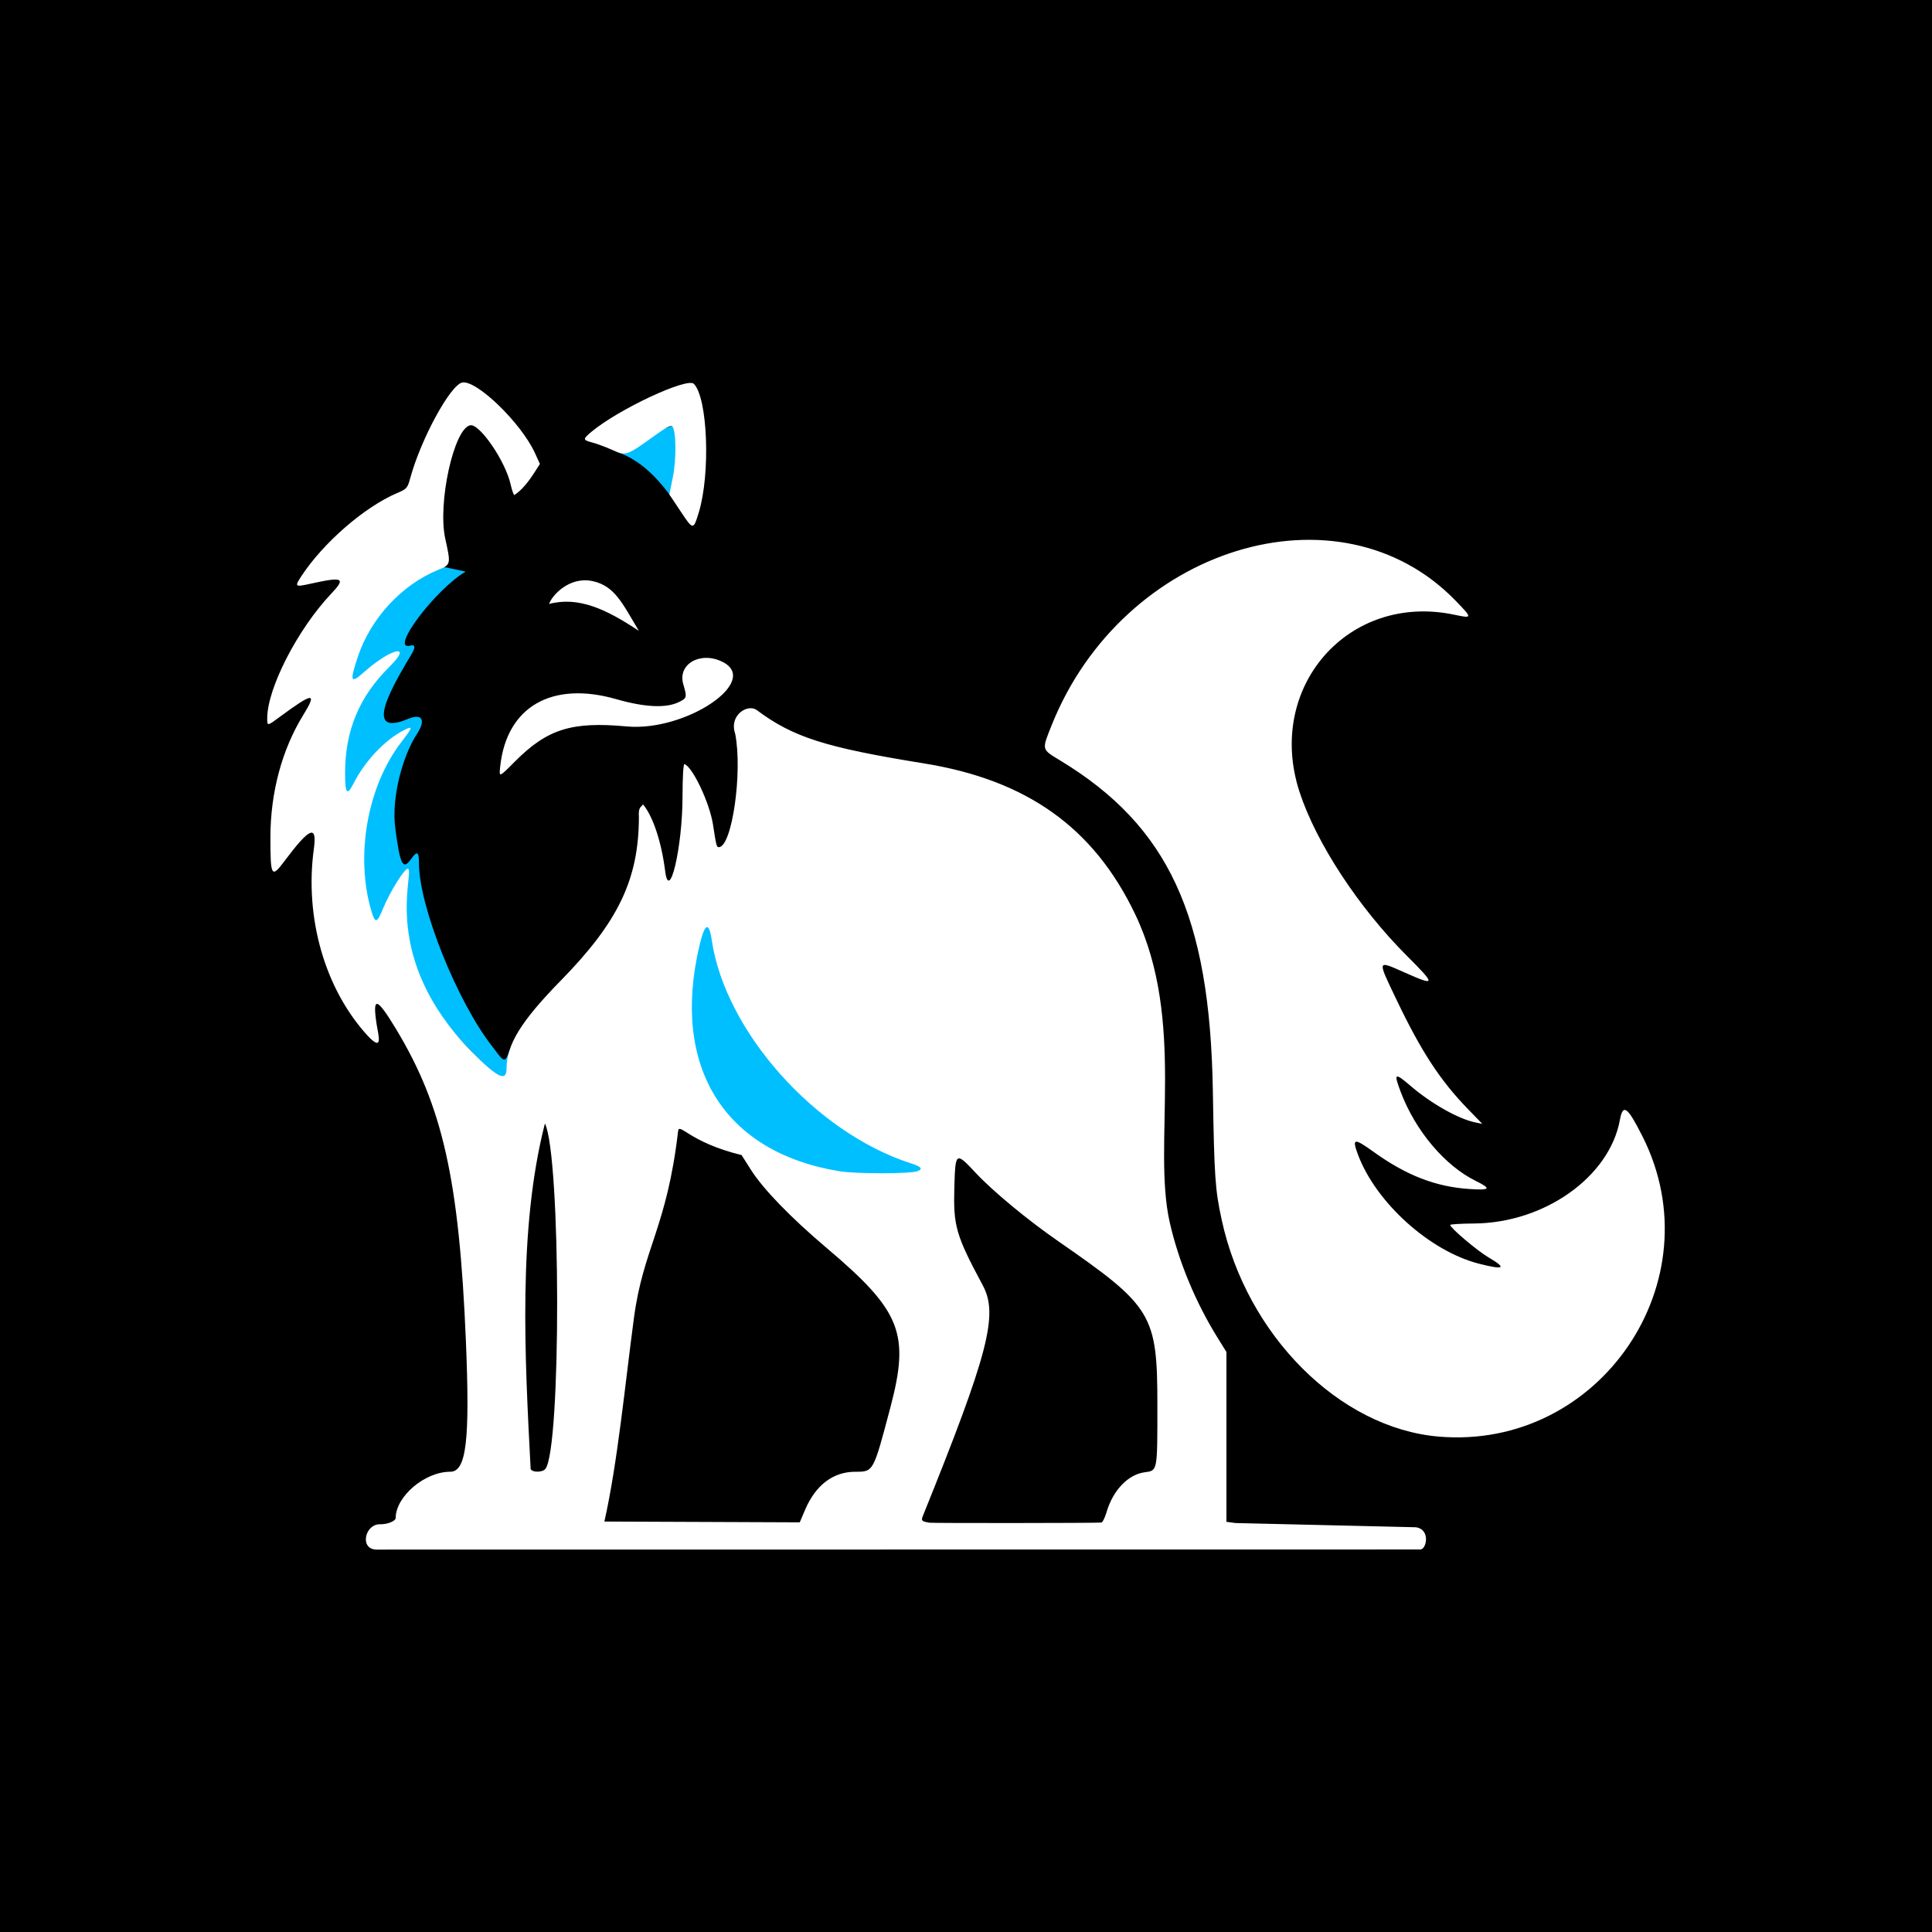
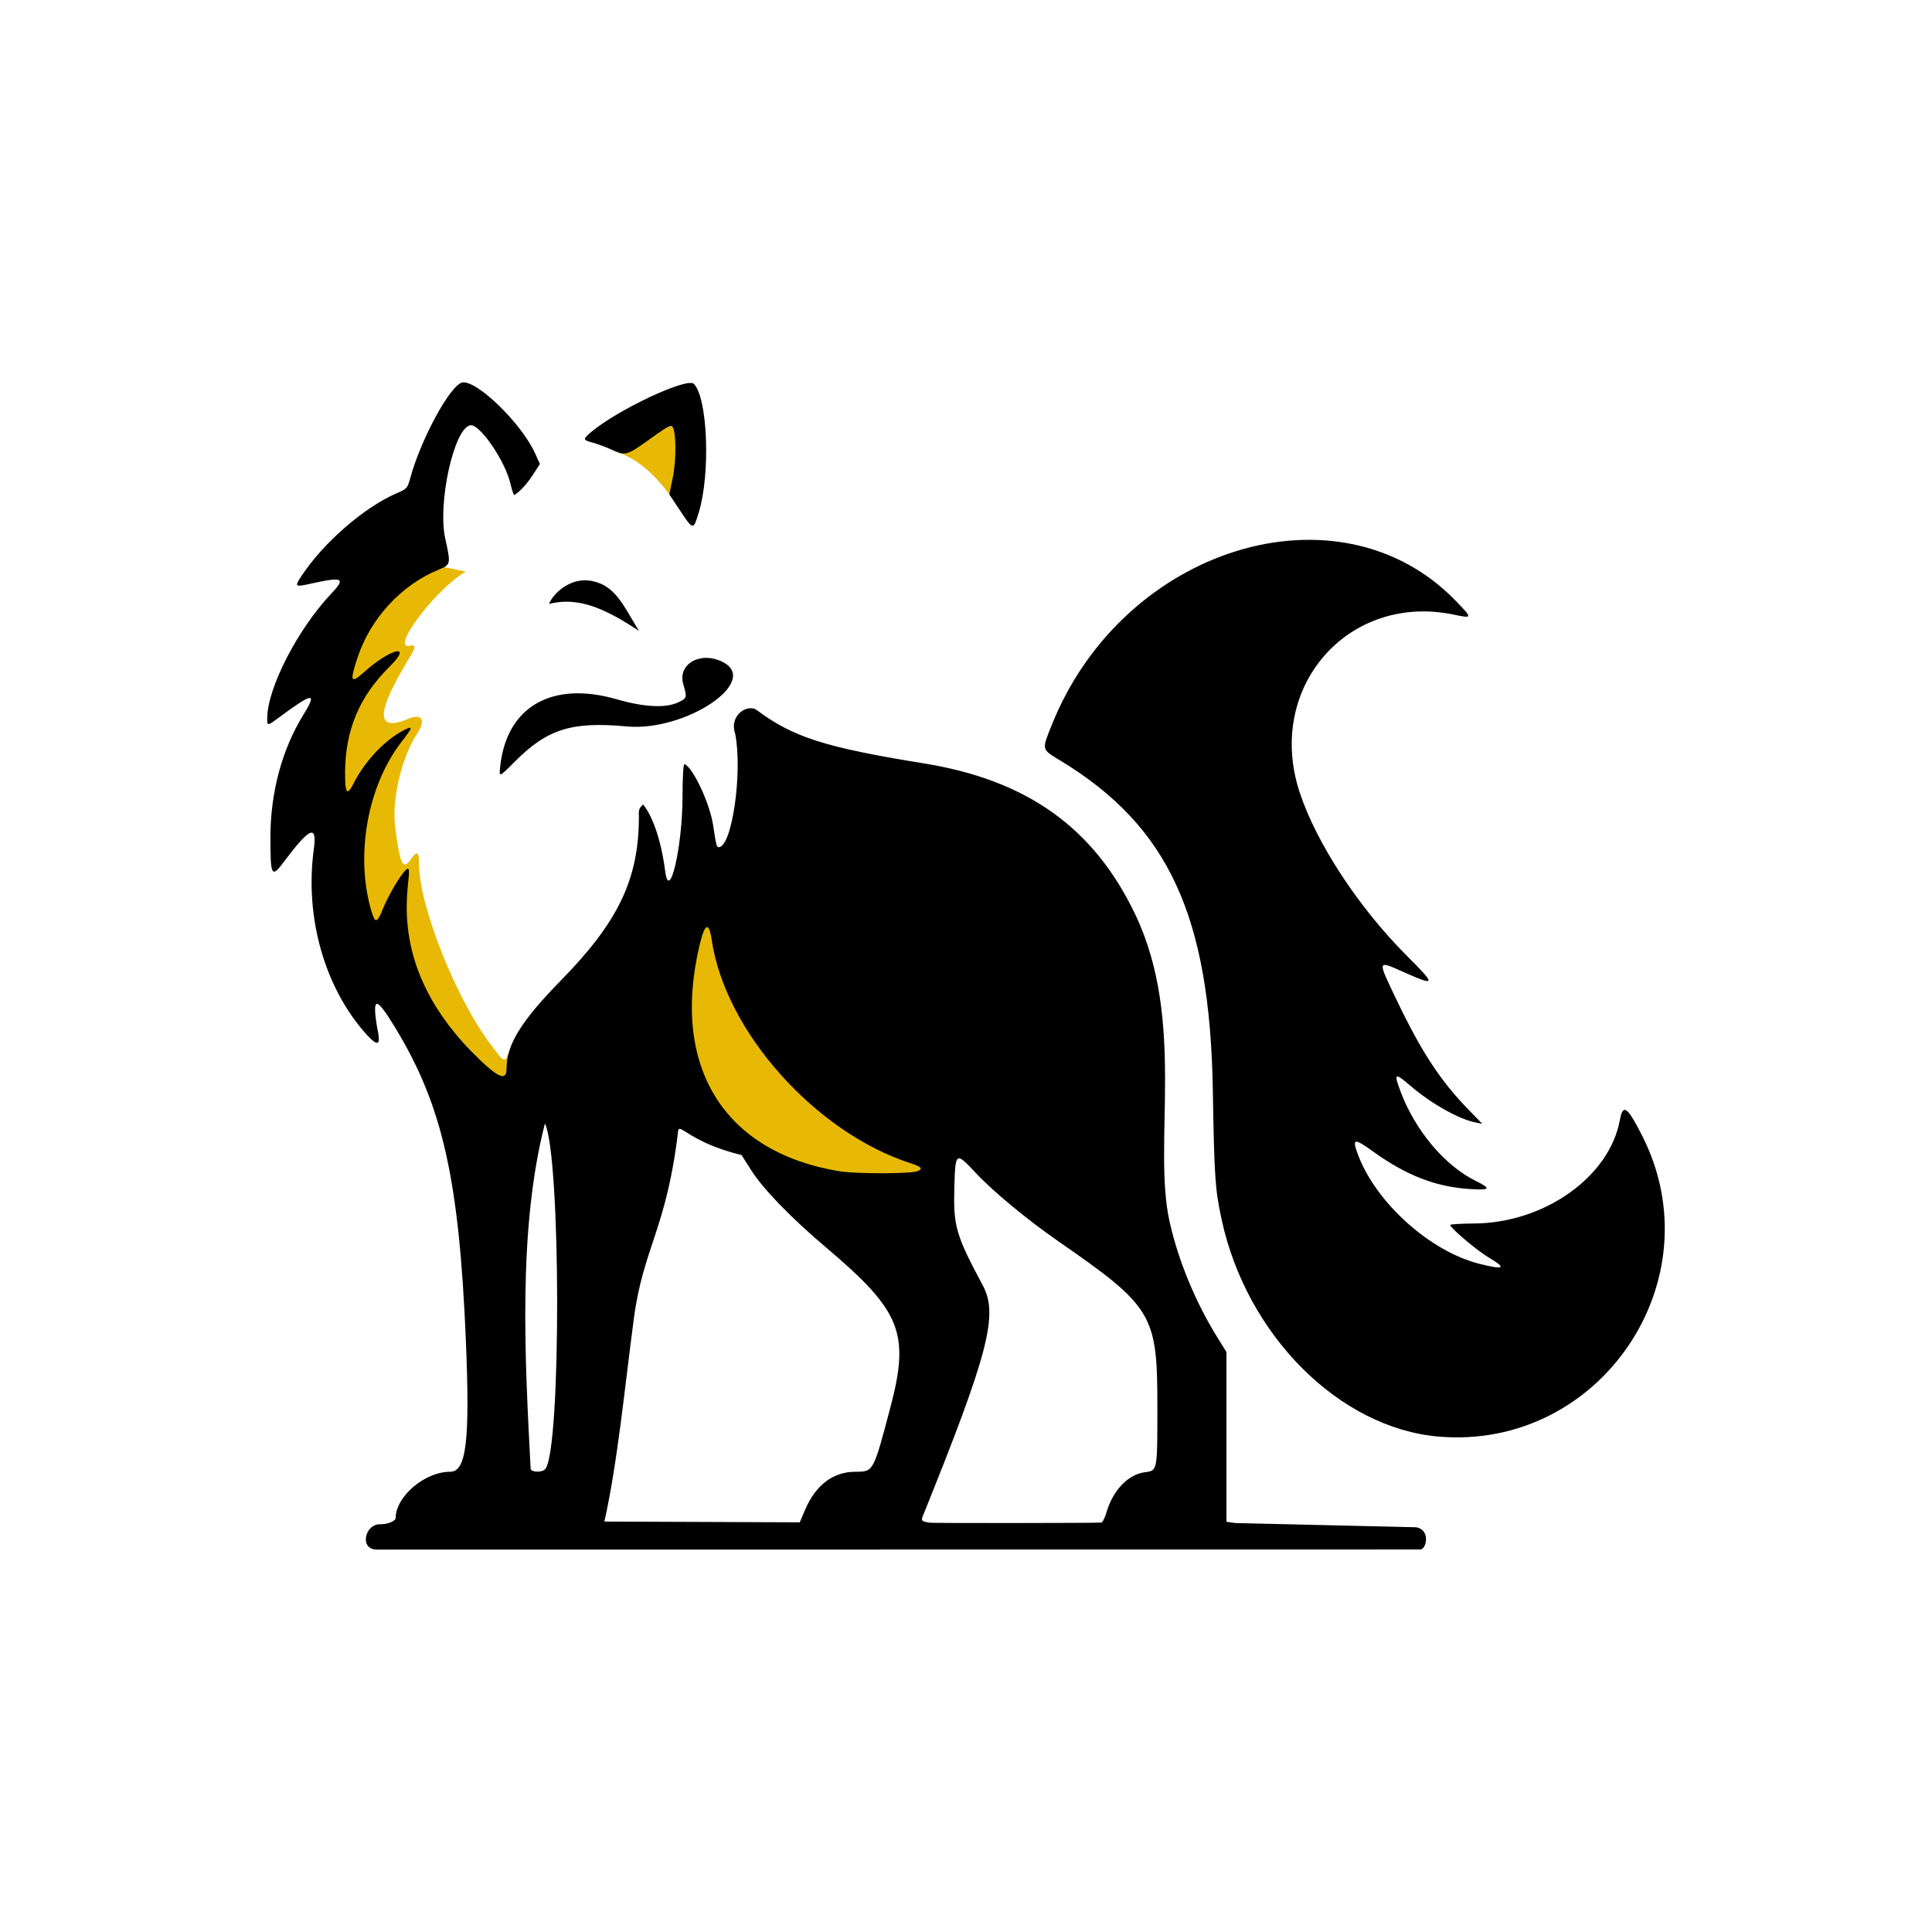
<svg xmlns="http://www.w3.org/2000/svg" version="1.1" id="svg1" width="1024px" height="1024px" viewBox="0 0 1024 1024">
  <defs id="defs1" />
  <g id="g1">
-     <rect style="fill:#000000;fill-opacity:1;fill-rule:evenodd;stroke:#d90076;stroke-width:0;stroke-linejoin:round;stroke-dashoffset:799.37;paint-order:fill markers stroke" id="rect4" width="1024" height="1024" x="0" y="0" />
+     <rect style="fill:#ffffff;fill-opacity:1;fill-rule:evenodd;stroke:#d90076;stroke-width:0;stroke-linejoin:round;stroke-dashoffset:799.37;paint-order:fill markers stroke" id="rect4" width="1024" height="1024" x="0" y="0" />
    <g id="g3" transform="matrix(1.03125,0,0,1.03125,-29.55443,-18.13243)">
-       <path style="fill:deepskyblue;fill-opacity:1" d="m 267.997,311.343 c -15.74,9.298 -39.347,40.791 -28.544,38.08 4.763,-1.195 0.656,4.364 -2.111,9.121 -7.694,13.227 -21.761,38.063 0.973,28.549 7.87,-3.294 8.997,1.121 4.741,7.547 -7.283,10.995 -13.349,32.622 -11.231,48.692 2.504,19.004 3.899,21.676 8.176,15.67 3.061,-4.298 4,-3.737 4,2.392 0,22.06 19.657,71.104 37.727,94.127 5.248,6.686 6.313,9.755 8.607,2.342 l -1.014,12.169 c 0,6.905 -5.204,1.352 -18.32,-12.03 -46.952,-47.902 -32.78,-84.692 -35.783,-87.695 -4.284,-4.284 -11.544,34.364 -15.756,20.182 -12.257,-28.259 -16.77,-15.147 -16.485,-65.239 0.273,-48.045 3.697,-59.366 6.846,-69.077 6.594,-19.791 24.278,-40.268 43.097,-47.965 z m 199.587,311.804 c -73.508,-9.946 -96.298,-57.198 -81.709,-119.388 2.787,-11.88 8.888,-13.322 10.369,-3.341 6.955,46.863 54.037,98.9 102.993,114.678 13.36,4.306 -10.572,10.903 -31.653,8.051 z M 346.499,250.134 c -4.841,-1.743 26.967,-14.067 27.657,-13.377 4.469,4.469 5.798,44.685 -1.416,34.976 -7.214,-9.708 -15.62,-17.775 -26.241,-21.599 z" id="path3" />
-       <path id="path4" style="fill:#ffffff;fill-opacity:1;fill-rule:evenodd;stroke:#d90076;stroke-width:0;stroke-linejoin:round;stroke-dashoffset:799.37;paint-order:fill markers stroke;stroke-linecap:round" d="m 310.862,327.989 c 15.191,-4.004 29.523,2.754 46.152,13.846 -8.334,-13.852 -12.298,-23.284 -24.102,-25.64 -11.804,-2.356 -20.628,7.51 -22.051,11.794 z m 445.41,474.538 c 7.811,1.032 5.54,11.473 2.354,11.428 l -536.342,0.057 c -9.035,-0.032 -6.13,-13.139 1.651,-13.011 V 801 c 3.928,0.065 8.063,-1.651 8.075,-3.225 C 232.095,786.633 246.999,774 260.059,774 c 8.291,0 10.193,-15.968 8.037,-67.5 -3.449,-82.444 -11.929,-120.309 -35.817,-159.919 -10.172,-16.867 -12.263,-17.003 -10.036,-2.464 1.051,6.133 3.298,14.216 -4.529,5.883 -21.993,-23.866 -32.605,-60.612 -27.754,-96.106 1.742,-12.745 -2.093,-11.126 -15.242,6.437 -6.534,8.727 -7.081,7.773 -7.081,-12.331 4.1e-4,-23.038 5.929,-45.157 16.852,-62.873 7.376,-11.964 5.162,-11.797 -12.038,0.909 C 165.973,390.822 166,390.819 166,386.73 c 0,-15.325 15.61,-45.738 32.809,-63.921 7.781,-8.227 6.287,-8.95 -10.706,-5.187 -7.831,1.735 -8.107,1.504 -4.599,-3.852 11.275,-17.214 32.44,-35.596 49.255,-42.778 5.041,-2.153 5.323,-2.479 6.802,-7.869 5.514,-20.09 20.611,-47.772 26.687,-48.935 7.369,-1.41 30.282,20.808 37.325,36.192 l 2.58,5.635 c -3.657,5.729 -7.393,12.155 -13.122,15.985 -0.392,0 -1.269,-2.482 -1.948,-5.516 -2.656,-11.867 -15.887,-31.224 -20.73,-30.327 -8.397,1.555 -16.879,40.105 -12.838,58.343 2.914,13.148 2.881,13.292 -3.601,15.943 -18.819,7.697 -34.763,24.942 -41.357,44.733 -4.24,12.724 -3.739,14.036 3.05,7.986 14.105,-12.572 25.582,-15.096 13.241,-2.912 -15.495,15.298 -22.79,32.692 -22.831,54.441 -0.02,10.804 1.018,12.144 4.34,5.596 5.873,-11.575 16.101,-22.419 25.823,-27.379 4.943,-2.521 4.784,-1.754 -1.261,6.092 -17.467,22.675 -23.8,58.471 -15.368,86.864 1.913,6.443 2.897,6.246 5.917,-1.186 3.666,-9.02 11.757,-21.786 13.012,-20.531 3.003,3.004 -14.433,45.95 32.519,93.853 13.117,13.382 18,15.794 18,8.889 0,-12.388 7.426,-24.453 27.937,-45.389 29.539,-30.151 39.98,-51.994 40.096,-83.881 -0.405,-5.53 1.185,-5.073 2.105,-6.629 5.133,6.171 9.476,19.243 11.382,34.26 2.111,16.638 8.867,-12.117 8.929,-38.002 0.025,-10.455 0.416,-17.127 0.993,-16.934 4.218,1.406 12.976,19.996 14.691,31.186 1.656,10.805 1.834,11.5 2.942,11.5 6.781,0 12.352,-38.572 8.428,-58.348 -3.224,-9.456 6.273,-15.358 10.934,-12.242 18.809,14.069 35.199,19.31 86.064,27.523 53.053,8.566 87.345,33.057 108.608,77.567 26.321,55.1 8.681,118.326 17.747,158.326 4.549,20.073 13.309,41.175 24.671,59.432 L 659,712.448 v 87.28 l 4.64,0.636 z M 439.7,800 l 2.722,-6.404 c 5.405,-12.717 14.41,-19.567 25.747,-19.587 9.474,-0.016 9.275,0.347 18.097,-33.01 10.094,-38.167 5.511,-49.643 -32.765,-82.031 -18.46,-15.62 -32.618,-30.24 -38.921,-40.19 l -4.777,-7.541 C 382.937,604.74 377.726,594.205 377.167,599 c -5.785,49.641 -17.892,59.958 -22.698,96 -4.625,34.685 -8.411,74.485 -15.182,104.597 z m 154.979,0.113 c 0.648,-0.062 1.868,-2.476 2.71,-5.363 3.259,-11.178 11.033,-19.326 19.525,-20.465 6.716,-0.901 6.586,-0.23 6.586,-34.188 0,-46.991 -2.382,-50.943 -51,-84.613 -15.748,-10.906 -33.507,-25.615 -42.393,-35.113 -10.221,-10.924 -10.42,-10.795 -10.943,7.09 -0.594,20.31 0.708,24.825 14.653,50.843 8.05,15.018 2.851,34.97 -30.872,118.482 -0.958,2.373 -0.565,2.758 3.483,3.406 1.721,0.275 85.346,0.201 88.25,-0.078 z M 308.936,772.577 c 8.226,-9.912 8.046,-161.058 -0.211,-177.577 -13.93,54.411 -10.339,119.978 -7.336,177.569 0.709,1.849 6.015,1.854 7.547,0.008 z M 500.25,619.493 c 2.928,-1.183 1.997,-2.253 -3.5,-4.024 -48.956,-15.777 -95.293,-67.69 -102.247,-114.553 -1.481,-9.981 -3.604,-9.037 -6.391,2.843 -14.589,62.19 12.62,106.013 71.888,115.783 8.661,1.428 36.68,1.394 40.25,-0.049 z M 768,755.926 C 717.057,751.536 669.42,703.907 656.556,644.5 c -3.382,-15.618 -3.795,-21.662 -4.547,-66.5 -1.506,-89.775 -22.759,-135.75 -78.359,-169.506 -9.789,-5.943 -9.621,-5.277 -4.546,-18.02 36.55,-91.763 147.845,-126.071 207.781,-64.051 8.642,8.943 8.627,9.078 -0.801,7.095 -54.474,-11.459 -97.07,37.318 -79.525,91.064 8.536,26.151 30.336,59.425 55.237,84.313 15,14.992 14.903,15.656 -1.234,8.51 -14.331,-6.347 -14.157,-6.929 -4.179,13.948 12.808,26.799 22.477,41.571 36.979,56.495 L 790.5,595.194 787,594.485 c -8.635,-1.748 -22.592,-9.589 -33.171,-18.636 -8.434,-7.213 -8.969,-6.924 -5.289,2.853 7.555,20.071 22.746,38.064 38.772,45.924 8.012,3.93 7.263,4.781 -3.562,4.049 -17.34,-1.173 -32.349,-7.017 -49.25,-19.176 -9.928,-7.142 -11.054,-6.95 -7.961,1.359 9.212,24.746 36.869,49.724 62.241,56.213 13.041,3.335 14.513,2.378 4.95,-3.219 -5.777,-3.381 -19.732,-15.187 -19.73,-16.692 5e-4,-0.364 5.513,-0.701 12.25,-0.749 36.198,-0.258 69.578,-23.934 74.953,-53.163 1.588,-8.637 3.891,-6.964 11.666,8.476 C 910.214,675.886 850.92,763.073 768,755.926 Z M 285.772,411.25 c 3.383,-30.512 26.578,-43.832 59.728,-34.299 14.514,4.173 25.477,4.684 32.018,1.492 4.229,-2.064 4.314,-2.402 2.324,-9.171 -3.056,-10.391 8.826,-17.181 20.158,-11.52 19.805,9.894 -18.951,35.992 -49.279,33.185 -28.279,-2.618 -40.814,1.333 -57.503,18.122 -8.201,8.25 -8.114,8.224 -7.445,2.192 z m 92.702,-130.832 -5.796,-8.711 1.802,-8.878 c 1.895,-9.337 1.713,-24.036 -0.324,-26.072 -0.69,-0.69 -3.213,0.558 -7.837,3.877 -16.212,11.635 -15.64,11.442 -23.545,7.946 -3.011,-1.332 -7.342,-2.924 -9.624,-3.539 -5.072,-1.366 -5.092,-1.729 -0.32,-5.689 13.844,-11.489 49.007,-27.915 52.43,-24.492 7.13,7.13 8.627,46.166 2.536,66.141 -2.782,9.124 -2.866,9.118 -9.321,-0.582 z" />
+       <path style="fill:#e8b904;fill-opacity:1" d="m 267.997,311.343 c -15.74,9.298 -39.347,40.791 -28.544,38.08 4.763,-1.195 0.656,4.364 -2.111,9.121 -7.694,13.227 -21.761,38.063 0.973,28.549 7.87,-3.294 8.997,1.121 4.741,7.547 -7.283,10.995 -13.349,32.622 -11.231,48.692 2.504,19.004 3.899,21.676 8.176,15.67 3.061,-4.298 4,-3.737 4,2.392 0,22.06 19.657,71.104 37.727,94.127 5.248,6.686 6.313,9.755 8.607,2.342 l -1.014,12.169 c 0,6.905 -5.204,1.352 -18.32,-12.03 -46.952,-47.902 -32.78,-84.692 -35.783,-87.695 -4.284,-4.284 -11.544,34.364 -15.756,20.182 -12.257,-28.259 -16.77,-15.147 -16.485,-65.239 0.273,-48.045 3.697,-59.366 6.846,-69.077 6.594,-19.791 24.278,-40.268 43.097,-47.965 z m 199.587,311.804 c -73.508,-9.946 -96.298,-57.198 -81.709,-119.388 2.787,-11.88 8.888,-13.322 10.369,-3.341 6.955,46.863 54.037,98.9 102.993,114.678 13.36,4.306 -10.572,10.903 -31.653,8.051 z M 346.499,250.134 c -4.841,-1.743 26.967,-14.067 27.657,-13.377 4.469,4.469 5.798,44.685 -1.416,34.976 -7.214,-9.708 -15.62,-17.775 -26.241,-21.599 z" id="path3" />
+       <path id="path4" style="fill:#000000;fill-opacity:1;fill-rule:evenodd;stroke:#d90076;stroke-width:0;stroke-linejoin:round;stroke-dashoffset:799.37;paint-order:fill markers stroke;stroke-linecap:round" d="m 310.862,327.989 c 15.191,-4.004 29.523,2.754 46.152,13.846 -8.334,-13.852 -12.298,-23.284 -24.102,-25.64 -11.804,-2.356 -20.628,7.51 -22.051,11.794 z m 445.41,474.538 c 7.811,1.032 5.54,11.473 2.354,11.428 l -536.342,0.057 c -9.035,-0.032 -6.13,-13.139 1.651,-13.011 V 801 c 3.928,0.065 8.063,-1.651 8.075,-3.225 C 232.095,786.633 246.999,774 260.059,774 c 8.291,0 10.193,-15.968 8.037,-67.5 -3.449,-82.444 -11.929,-120.309 -35.817,-159.919 -10.172,-16.867 -12.263,-17.003 -10.036,-2.464 1.051,6.133 3.298,14.216 -4.529,5.883 -21.993,-23.866 -32.605,-60.612 -27.754,-96.106 1.742,-12.745 -2.093,-11.126 -15.242,6.437 -6.534,8.727 -7.081,7.773 -7.081,-12.331 4.1e-4,-23.038 5.929,-45.157 16.852,-62.873 7.376,-11.964 5.162,-11.797 -12.038,0.909 C 165.973,390.822 166,390.819 166,386.73 c 0,-15.325 15.61,-45.738 32.809,-63.921 7.781,-8.227 6.287,-8.95 -10.706,-5.187 -7.831,1.735 -8.107,1.504 -4.599,-3.852 11.275,-17.214 32.44,-35.596 49.255,-42.778 5.041,-2.153 5.323,-2.479 6.802,-7.869 5.514,-20.09 20.611,-47.772 26.687,-48.935 7.369,-1.41 30.282,20.808 37.325,36.192 l 2.58,5.635 c -3.657,5.729 -7.393,12.155 -13.122,15.985 -0.392,0 -1.269,-2.482 -1.948,-5.516 -2.656,-11.867 -15.887,-31.224 -20.73,-30.327 -8.397,1.555 -16.879,40.105 -12.838,58.343 2.914,13.148 2.881,13.292 -3.601,15.943 -18.819,7.697 -34.763,24.942 -41.357,44.733 -4.24,12.724 -3.739,14.036 3.05,7.986 14.105,-12.572 25.582,-15.096 13.241,-2.912 -15.495,15.298 -22.79,32.692 -22.831,54.441 -0.02,10.804 1.018,12.144 4.34,5.596 5.873,-11.575 16.101,-22.419 25.823,-27.379 4.943,-2.521 4.784,-1.754 -1.261,6.092 -17.467,22.675 -23.8,58.471 -15.368,86.864 1.913,6.443 2.897,6.246 5.917,-1.186 3.666,-9.02 11.757,-21.786 13.012,-20.531 3.003,3.004 -14.433,45.95 32.519,93.853 13.117,13.382 18,15.794 18,8.889 0,-12.388 7.426,-24.453 27.937,-45.389 29.539,-30.151 39.98,-51.994 40.096,-83.881 -0.405,-5.53 1.185,-5.073 2.105,-6.629 5.133,6.171 9.476,19.243 11.382,34.26 2.111,16.638 8.867,-12.117 8.929,-38.002 0.025,-10.455 0.416,-17.127 0.993,-16.934 4.218,1.406 12.976,19.996 14.691,31.186 1.656,10.805 1.834,11.5 2.942,11.5 6.781,0 12.352,-38.572 8.428,-58.348 -3.224,-9.456 6.273,-15.358 10.934,-12.242 18.809,14.069 35.199,19.31 86.064,27.523 53.053,8.566 87.345,33.057 108.608,77.567 26.321,55.1 8.681,118.326 17.747,158.326 4.549,20.073 13.309,41.175 24.671,59.432 L 659,712.448 v 87.28 l 4.64,0.636 z M 439.7,800 l 2.722,-6.404 c 5.405,-12.717 14.41,-19.567 25.747,-19.587 9.474,-0.016 9.275,0.347 18.097,-33.01 10.094,-38.167 5.511,-49.643 -32.765,-82.031 -18.46,-15.62 -32.618,-30.24 -38.921,-40.19 l -4.777,-7.541 C 382.937,604.74 377.726,594.205 377.167,599 c -5.785,49.641 -17.892,59.958 -22.698,96 -4.625,34.685 -8.411,74.485 -15.182,104.597 z m 154.979,0.113 c 0.648,-0.062 1.868,-2.476 2.71,-5.363 3.259,-11.178 11.033,-19.326 19.525,-20.465 6.716,-0.901 6.586,-0.23 6.586,-34.188 0,-46.991 -2.382,-50.943 -51,-84.613 -15.748,-10.906 -33.507,-25.615 -42.393,-35.113 -10.221,-10.924 -10.42,-10.795 -10.943,7.09 -0.594,20.31 0.708,24.825 14.653,50.843 8.05,15.018 2.851,34.97 -30.872,118.482 -0.958,2.373 -0.565,2.758 3.483,3.406 1.721,0.275 85.346,0.201 88.25,-0.078 z M 308.936,772.577 c 8.226,-9.912 8.046,-161.058 -0.211,-177.577 -13.93,54.411 -10.339,119.978 -7.336,177.569 0.709,1.849 6.015,1.854 7.547,0.008 z M 500.25,619.493 c 2.928,-1.183 1.997,-2.253 -3.5,-4.024 -48.956,-15.777 -95.293,-67.69 -102.247,-114.553 -1.481,-9.981 -3.604,-9.037 -6.391,2.843 -14.589,62.19 12.62,106.013 71.888,115.783 8.661,1.428 36.68,1.394 40.25,-0.049 z M 768,755.926 C 717.057,751.536 669.42,703.907 656.556,644.5 c -3.382,-15.618 -3.795,-21.662 -4.547,-66.5 -1.506,-89.775 -22.759,-135.75 -78.359,-169.506 -9.789,-5.943 -9.621,-5.277 -4.546,-18.02 36.55,-91.763 147.845,-126.071 207.781,-64.051 8.642,8.943 8.627,9.078 -0.801,7.095 -54.474,-11.459 -97.07,37.318 -79.525,91.064 8.536,26.151 30.336,59.425 55.237,84.313 15,14.992 14.903,15.656 -1.234,8.51 -14.331,-6.347 -14.157,-6.929 -4.179,13.948 12.808,26.799 22.477,41.571 36.979,56.495 L 790.5,595.194 787,594.485 c -8.635,-1.748 -22.592,-9.589 -33.171,-18.636 -8.434,-7.213 -8.969,-6.924 -5.289,2.853 7.555,20.071 22.746,38.064 38.772,45.924 8.012,3.93 7.263,4.781 -3.562,4.049 -17.34,-1.173 -32.349,-7.017 -49.25,-19.176 -9.928,-7.142 -11.054,-6.95 -7.961,1.359 9.212,24.746 36.869,49.724 62.241,56.213 13.041,3.335 14.513,2.378 4.95,-3.219 -5.777,-3.381 -19.732,-15.187 -19.73,-16.692 5e-4,-0.364 5.513,-0.701 12.25,-0.749 36.198,-0.258 69.578,-23.934 74.953,-53.163 1.588,-8.637 3.891,-6.964 11.666,8.476 C 910.214,675.886 850.92,763.073 768,755.926 Z M 285.772,411.25 c 3.383,-30.512 26.578,-43.832 59.728,-34.299 14.514,4.173 25.477,4.684 32.018,1.492 4.229,-2.064 4.314,-2.402 2.324,-9.171 -3.056,-10.391 8.826,-17.181 20.158,-11.52 19.805,9.894 -18.951,35.992 -49.279,33.185 -28.279,-2.618 -40.814,1.333 -57.503,18.122 -8.201,8.25 -8.114,8.224 -7.445,2.192 z m 92.702,-130.832 -5.796,-8.711 1.802,-8.878 c 1.895,-9.337 1.713,-24.036 -0.324,-26.072 -0.69,-0.69 -3.213,0.558 -7.837,3.877 -16.212,11.635 -15.64,11.442 -23.545,7.946 -3.011,-1.332 -7.342,-2.924 -9.624,-3.539 -5.072,-1.366 -5.092,-1.729 -0.32,-5.689 13.844,-11.489 49.007,-27.915 52.43,-24.492 7.13,7.13 8.627,46.166 2.536,66.141 -2.782,9.124 -2.866,9.118 -9.321,-0.582 z" />
    </g>
  </g>
</svg>
